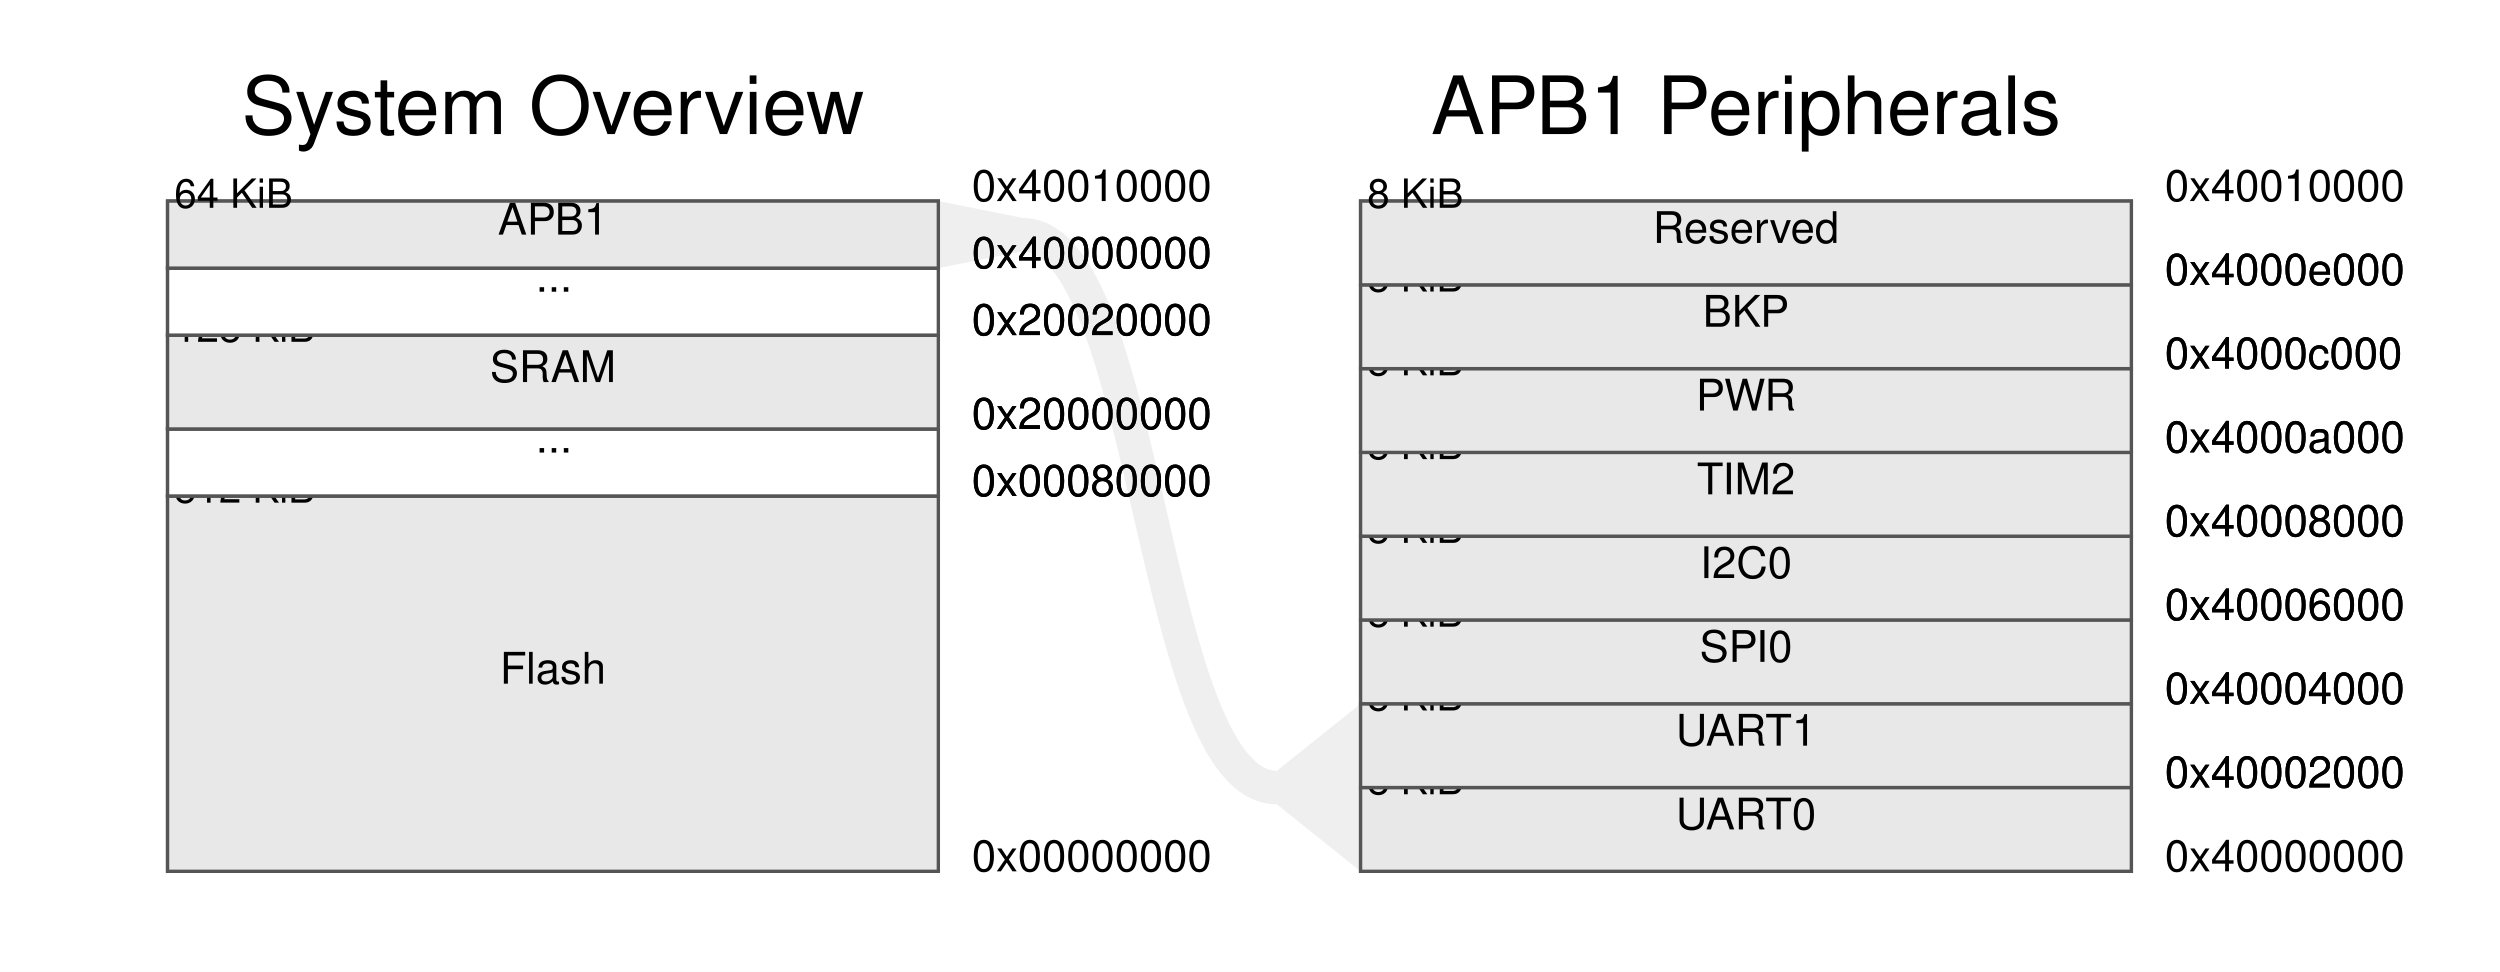
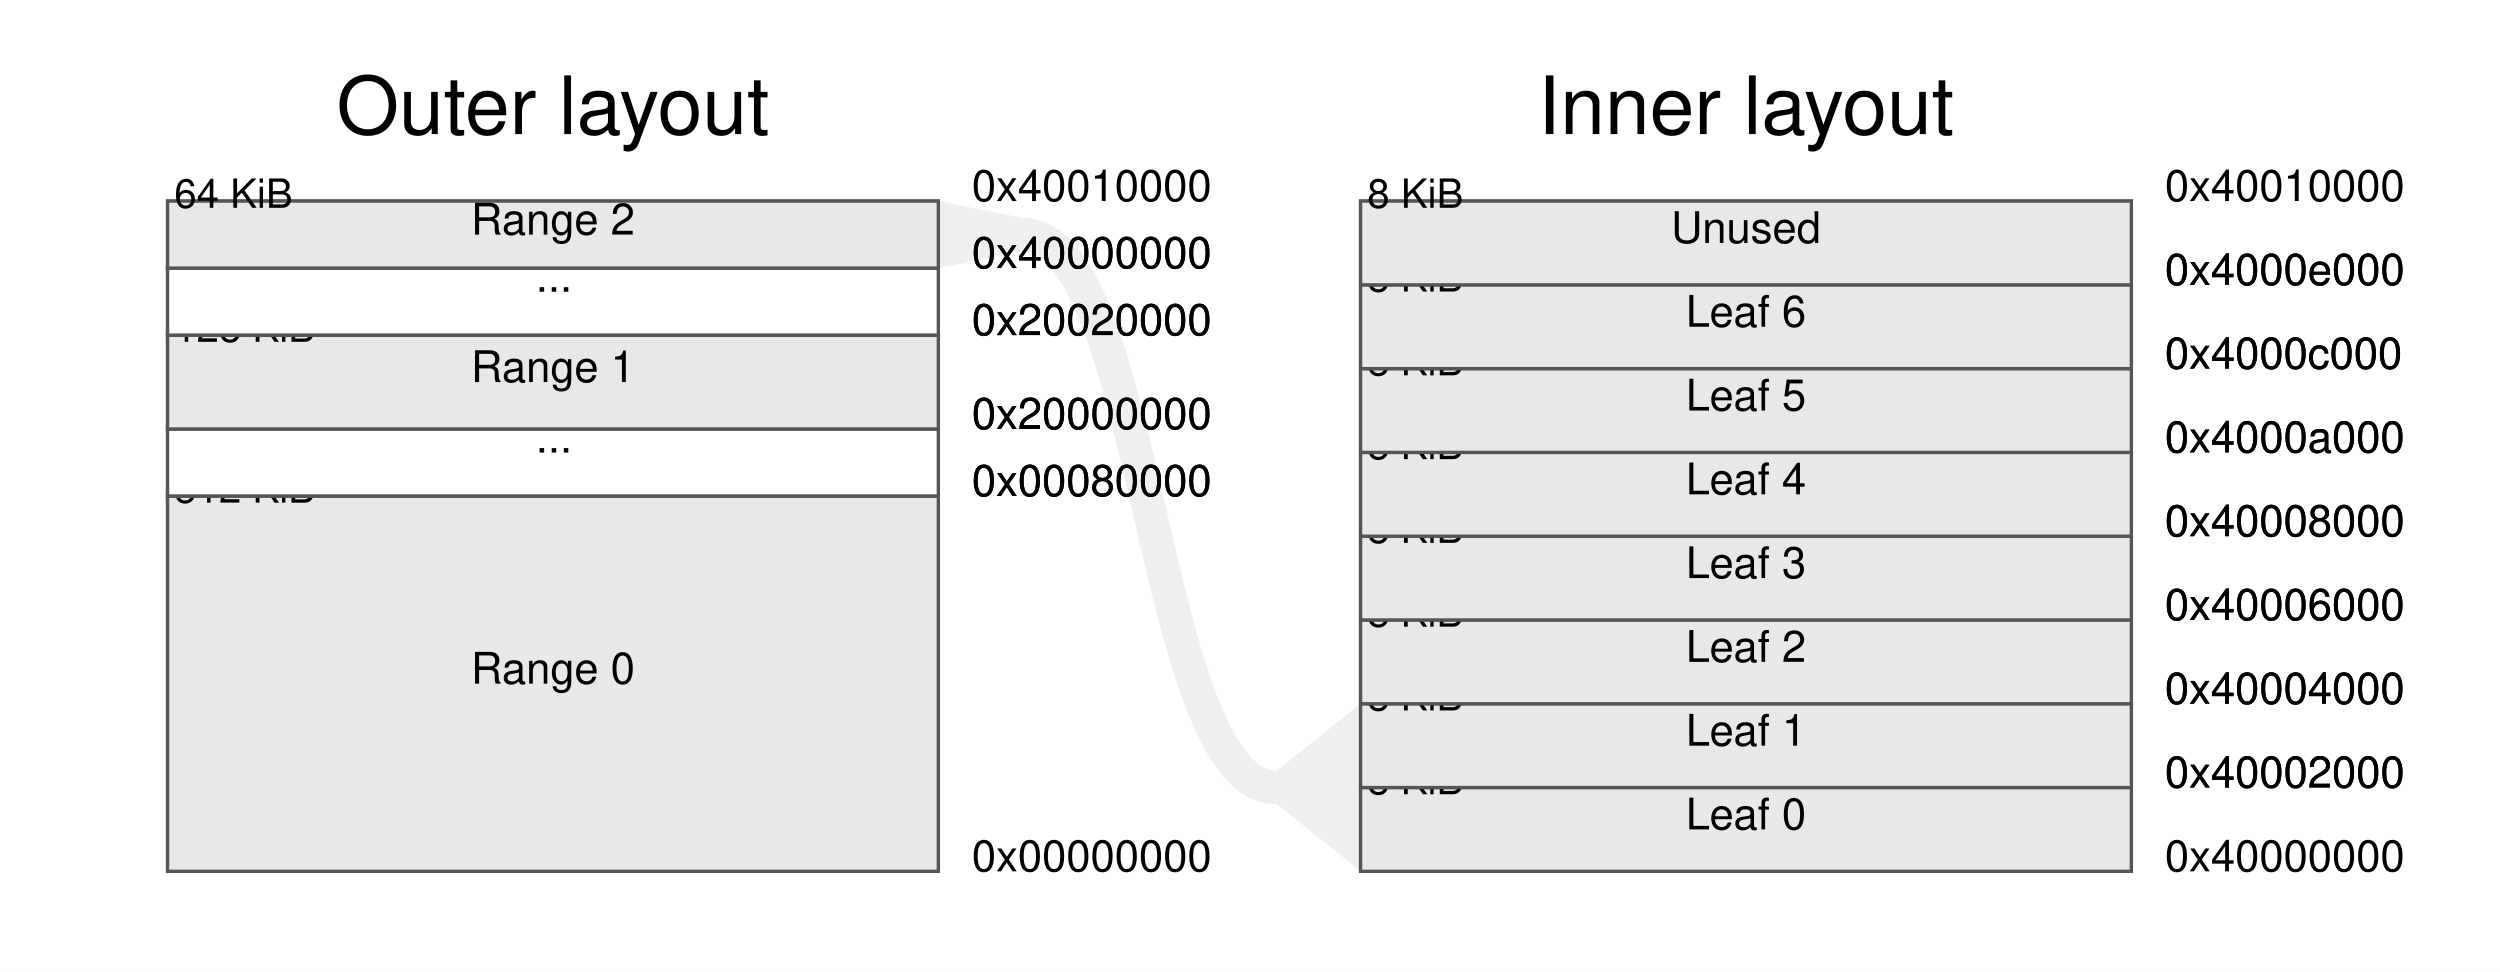
<svg xmlns="http://www.w3.org/2000/svg" width="746" height="290" viewBox="0 0 746 290">
  <rect x="0" y="0" width="746" height="290" fill="#ffffff" />
  <g>
    <g>
      <path d="M 280.0,80.0 L 305.0,75.0 L 305.0,65.0 L 280.0,60.0 Z" fill="#e8e8e8" stroke="none" opacity="0.7" />
      <path d="M 381.0,240.0 L 406.0,260.0 L 406.0,210.0 L 381.0,230.0 Z" fill="#e8e8e8" stroke="none" opacity="0.7" />
      <path d="M 305.0,70.0 C 343.0,70.0 343.0,235.0 381.0,235.0" fill="none" stroke="#e8e8e8" stroke-width="10" stroke-linecap="butt" opacity="0.7" />
    </g>
  </g>
  <g>
-     <text x="115.0" y="-20" stroke="none" fill="#000000" stroke-width="0" font-size="24px" font-weight="normal" font-family="Helvetica" text-anchor="middle" alignment-baseline="middle" transform="translate(50.0,60.0)">System Overview</text>
+     <text x="115.0" y="-20" stroke="none" fill="#000000" stroke-width="0" font-size="24px" font-weight="normal" font-family="Helvetica" text-anchor="middle" alignment-baseline="middle" transform="translate(50.0,60.0)">Outer layout</text>
    <g transform="translate(50.0,148.0)">
      <rect x="0" y="0" width="230.0" height="112.0" fill="#ffffff" stroke="#555555" stroke-width="1" />
      <rect x="0" y="0.0" width="230.0" height="112.0" fill="#e8e8e8" stroke="#555555" stroke-width="1" />
-       <text x="115.0" y="56.0" stroke="none" fill="#000000" stroke-width="0" font-size="13" font-weight="normal" font-family="Helvetica" text-anchor="middle" alignment-baseline="middle">Flash</text>
+       <text x="115.0" y="56.0" stroke="none" fill="#000000" stroke-width="0" font-size="13" font-weight="normal" font-family="Helvetica" text-anchor="middle" alignment-baseline="middle">Range 0</text>
      <text x="240.0" y="112.0" stroke="none" fill="#000000" stroke-width="0" font-size="13" font-weight="normal" font-family="Helvetica" text-anchor="start" alignment-baseline="middle">0x00000000</text>
      <text x="240.0" y="0.0" stroke="none" fill="#000000" stroke-width="0" font-size="13" font-weight="normal" font-family="Helvetica" text-anchor="start" alignment-baseline="middle">0x00080000</text>
      <text x="2" y="2.0" stroke="none" fill="#000000" stroke-width="0" font-size="12px" font-weight="normal" font-family="Helvetica" text-anchor="start" alignment-baseline="hanging">512 KiB</text>
    </g>
    <g transform="translate(50.0,128.0)">
      <rect x="0" y="0" width="230.0" height="20" fill="#ffffff" stroke="#555555" stroke-width="1" />
      <rect x="0" y="0.0" width="230.0" height="20.0" fill="#ffffff" stroke="#555555" stroke-width="1" />
      <text x="115.0" y="10.0" stroke="none" fill="#000000" stroke-width="0" font-size="13" font-weight="normal" font-family="Helvetica" text-anchor="middle" alignment-baseline="middle">···</text>
      <text x="240.0" y="20.0" stroke="none" fill="#000000" stroke-width="0" font-size="13" font-weight="normal" font-family="Helvetica" text-anchor="start" alignment-baseline="middle">0x00080000</text>
      <text x="240.0" y="0.0" stroke="none" fill="#000000" stroke-width="0" font-size="13" font-weight="normal" font-family="Helvetica" text-anchor="start" alignment-baseline="middle">0x20000000</text>
    </g>
    <g transform="translate(50.0,100.0)">
      <rect x="0" y="0" width="230.0" height="28.0" fill="#ffffff" stroke="#555555" stroke-width="1" />
      <rect x="0" y="0.0" width="230.0" height="28.0" fill="#e8e8e8" stroke="#555555" stroke-width="1" />
-       <text x="115.0" y="14.0" stroke="none" fill="#000000" stroke-width="0" font-size="13" font-weight="normal" font-family="Helvetica" text-anchor="middle" alignment-baseline="middle">SRAM</text>
+       <text x="115.0" y="14.0" stroke="none" fill="#000000" stroke-width="0" font-size="13" font-weight="normal" font-family="Helvetica" text-anchor="middle" alignment-baseline="middle">Range 1</text>
      <text x="240.0" y="28.0" stroke="none" fill="#000000" stroke-width="0" font-size="13" font-weight="normal" font-family="Helvetica" text-anchor="start" alignment-baseline="middle">0x20000000</text>
      <text x="240.0" y="0.0" stroke="none" fill="#000000" stroke-width="0" font-size="13" font-weight="normal" font-family="Helvetica" text-anchor="start" alignment-baseline="middle">0x20020000</text>
      <text x="2" y="2.0" stroke="none" fill="#000000" stroke-width="0" font-size="12px" font-weight="normal" font-family="Helvetica" text-anchor="start" alignment-baseline="hanging">128 KiB</text>
    </g>
    <g transform="translate(50.0,80.0)">
      <rect x="0" y="0" width="230.0" height="20" fill="#ffffff" stroke="#555555" stroke-width="1" />
      <rect x="0" y="0.0" width="230.0" height="20.0" fill="#ffffff" stroke="#555555" stroke-width="1" />
      <text x="115.0" y="10.0" stroke="none" fill="#000000" stroke-width="0" font-size="13" font-weight="normal" font-family="Helvetica" text-anchor="middle" alignment-baseline="middle">···</text>
      <text x="240.0" y="20.0" stroke="none" fill="#000000" stroke-width="0" font-size="13" font-weight="normal" font-family="Helvetica" text-anchor="start" alignment-baseline="middle">0x20020000</text>
      <text x="240.0" y="0.0" stroke="none" fill="#000000" stroke-width="0" font-size="13" font-weight="normal" font-family="Helvetica" text-anchor="start" alignment-baseline="middle">0x40000000</text>
    </g>
    <g transform="translate(50.0,60.0)">
      <rect x="0" y="0" width="230.0" height="20.0" fill="#ffffff" stroke="#555555" stroke-width="1" />
      <rect x="0" y="0.0" width="230.0" height="20.0" fill="#e8e8e8" stroke="#555555" stroke-width="1" />
-       <text x="115.0" y="10.0" stroke="none" fill="#000000" stroke-width="0" font-size="13" font-weight="normal" font-family="Helvetica" text-anchor="middle" alignment-baseline="middle">APB1</text>
+       <text x="115.0" y="10.0" stroke="none" fill="#000000" stroke-width="0" font-size="13" font-weight="normal" font-family="Helvetica" text-anchor="middle" alignment-baseline="middle">Range 2</text>
      <text x="240.0" y="20.0" stroke="none" fill="#000000" stroke-width="0" font-size="13" font-weight="normal" font-family="Helvetica" text-anchor="start" alignment-baseline="middle">0x40000000</text>
      <text x="240.0" y="0.0" stroke="none" fill="#000000" stroke-width="0" font-size="13" font-weight="normal" font-family="Helvetica" text-anchor="start" alignment-baseline="middle">0x40010000</text>
      <text x="2" y="2.0" stroke="none" fill="#000000" stroke-width="0" font-size="12px" font-weight="normal" font-family="Helvetica" text-anchor="start" alignment-baseline="hanging">64 KiB</text>
    </g>
  </g>
  <g>
-     <text x="115.0" y="-20" stroke="none" fill="#000000" stroke-width="0" font-size="24px" font-weight="normal" font-family="Helvetica" text-anchor="middle" alignment-baseline="middle" transform="translate(406.0,60.0)">APB1 Peripherals</text>
+     <text x="115.0" y="-20" stroke="none" fill="#000000" stroke-width="0" font-size="24px" font-weight="normal" font-family="Helvetica" text-anchor="middle" alignment-baseline="middle" transform="translate(406.0,60.0)">Inner layout</text>
    <g transform="translate(406.0,60.0)">
      <rect x="0" y="0" width="230.0" height="200.0" fill="#ffffff" stroke="#555555" stroke-width="1" />
      <rect x="0" y="175.0" width="230.0" height="25.0" fill="#e8e8e8" stroke="#555555" stroke-width="1" />
-       <text x="115.0" y="187.5" stroke="none" fill="#000000" stroke-width="0" font-size="13" font-weight="normal" font-family="Helvetica" text-anchor="middle" alignment-baseline="middle">UART0</text>
+       <text x="115.0" y="187.5" stroke="none" fill="#000000" stroke-width="0" font-size="13" font-weight="normal" font-family="Helvetica" text-anchor="middle" alignment-baseline="middle">Leaf 0</text>
      <text x="240.0" y="200.0" stroke="none" fill="#000000" stroke-width="0" font-size="13" font-weight="normal" font-family="Helvetica" text-anchor="start" alignment-baseline="middle">0x40000000</text>
      <text x="240.0" y="175.0" stroke="none" fill="#000000" stroke-width="0" font-size="13" font-weight="normal" font-family="Helvetica" text-anchor="start" alignment-baseline="middle">0x40002000</text>
      <text x="2" y="177.0" stroke="none" fill="#000000" stroke-width="0" font-size="12px" font-weight="normal" font-family="Helvetica" text-anchor="start" alignment-baseline="hanging">8 KiB</text>
      <rect x="0" y="150.0" width="230.0" height="25.0" fill="#e8e8e8" stroke="#555555" stroke-width="1" />
-       <text x="115.0" y="162.5" stroke="none" fill="#000000" stroke-width="0" font-size="13" font-weight="normal" font-family="Helvetica" text-anchor="middle" alignment-baseline="middle">UART1</text>
+       <text x="115.0" y="162.5" stroke="none" fill="#000000" stroke-width="0" font-size="13" font-weight="normal" font-family="Helvetica" text-anchor="middle" alignment-baseline="middle">Leaf 1</text>
      <text x="240.0" y="175.0" stroke="none" fill="#000000" stroke-width="0" font-size="13" font-weight="normal" font-family="Helvetica" text-anchor="start" alignment-baseline="middle">0x40002000</text>
      <text x="240.0" y="150.0" stroke="none" fill="#000000" stroke-width="0" font-size="13" font-weight="normal" font-family="Helvetica" text-anchor="start" alignment-baseline="middle">0x40004000</text>
      <text x="2" y="152.0" stroke="none" fill="#000000" stroke-width="0" font-size="12px" font-weight="normal" font-family="Helvetica" text-anchor="start" alignment-baseline="hanging">8 KiB</text>
      <rect x="0" y="125.0" width="230.0" height="25.0" fill="#e8e8e8" stroke="#555555" stroke-width="1" />
-       <text x="115.0" y="137.5" stroke="none" fill="#000000" stroke-width="0" font-size="13" font-weight="normal" font-family="Helvetica" text-anchor="middle" alignment-baseline="middle">SPI0</text>
+       <text x="115.0" y="137.5" stroke="none" fill="#000000" stroke-width="0" font-size="13" font-weight="normal" font-family="Helvetica" text-anchor="middle" alignment-baseline="middle">Leaf 2</text>
      <text x="240.0" y="150.0" stroke="none" fill="#000000" stroke-width="0" font-size="13" font-weight="normal" font-family="Helvetica" text-anchor="start" alignment-baseline="middle">0x40004000</text>
      <text x="240.0" y="125.0" stroke="none" fill="#000000" stroke-width="0" font-size="13" font-weight="normal" font-family="Helvetica" text-anchor="start" alignment-baseline="middle">0x40006000</text>
      <text x="2" y="127.0" stroke="none" fill="#000000" stroke-width="0" font-size="12px" font-weight="normal" font-family="Helvetica" text-anchor="start" alignment-baseline="hanging">8 KiB</text>
      <rect x="0" y="100.0" width="230.0" height="25.0" fill="#e8e8e8" stroke="#555555" stroke-width="1" />
-       <text x="115.0" y="112.5" stroke="none" fill="#000000" stroke-width="0" font-size="13" font-weight="normal" font-family="Helvetica" text-anchor="middle" alignment-baseline="middle">I2C0</text>
+       <text x="115.0" y="112.5" stroke="none" fill="#000000" stroke-width="0" font-size="13" font-weight="normal" font-family="Helvetica" text-anchor="middle" alignment-baseline="middle">Leaf 3</text>
      <text x="240.0" y="125.0" stroke="none" fill="#000000" stroke-width="0" font-size="13" font-weight="normal" font-family="Helvetica" text-anchor="start" alignment-baseline="middle">0x40006000</text>
      <text x="240.0" y="100.0" stroke="none" fill="#000000" stroke-width="0" font-size="13" font-weight="normal" font-family="Helvetica" text-anchor="start" alignment-baseline="middle">0x40008000</text>
      <text x="2" y="102.0" stroke="none" fill="#000000" stroke-width="0" font-size="12px" font-weight="normal" font-family="Helvetica" text-anchor="start" alignment-baseline="hanging">8 KiB</text>
      <rect x="0" y="75.0" width="230.0" height="25.0" fill="#e8e8e8" stroke="#555555" stroke-width="1" />
-       <text x="115.0" y="87.5" stroke="none" fill="#000000" stroke-width="0" font-size="13" font-weight="normal" font-family="Helvetica" text-anchor="middle" alignment-baseline="middle">TIM2</text>
+       <text x="115.0" y="87.5" stroke="none" fill="#000000" stroke-width="0" font-size="13" font-weight="normal" font-family="Helvetica" text-anchor="middle" alignment-baseline="middle">Leaf 4</text>
      <text x="240.0" y="100.0" stroke="none" fill="#000000" stroke-width="0" font-size="13" font-weight="normal" font-family="Helvetica" text-anchor="start" alignment-baseline="middle">0x40008000</text>
      <text x="240.0" y="75.0" stroke="none" fill="#000000" stroke-width="0" font-size="13" font-weight="normal" font-family="Helvetica" text-anchor="start" alignment-baseline="middle">0x4000a000</text>
      <text x="2" y="77.0" stroke="none" fill="#000000" stroke-width="0" font-size="12px" font-weight="normal" font-family="Helvetica" text-anchor="start" alignment-baseline="hanging">8 KiB</text>
      <rect x="0" y="50.0" width="230.0" height="25.0" fill="#e8e8e8" stroke="#555555" stroke-width="1" />
-       <text x="115.0" y="62.5" stroke="none" fill="#000000" stroke-width="0" font-size="13" font-weight="normal" font-family="Helvetica" text-anchor="middle" alignment-baseline="middle">PWR</text>
+       <text x="115.0" y="62.5" stroke="none" fill="#000000" stroke-width="0" font-size="13" font-weight="normal" font-family="Helvetica" text-anchor="middle" alignment-baseline="middle">Leaf 5</text>
      <text x="240.0" y="75.0" stroke="none" fill="#000000" stroke-width="0" font-size="13" font-weight="normal" font-family="Helvetica" text-anchor="start" alignment-baseline="middle">0x4000a000</text>
      <text x="240.0" y="50.0" stroke="none" fill="#000000" stroke-width="0" font-size="13" font-weight="normal" font-family="Helvetica" text-anchor="start" alignment-baseline="middle">0x4000c000</text>
      <text x="2" y="52.0" stroke="none" fill="#000000" stroke-width="0" font-size="12px" font-weight="normal" font-family="Helvetica" text-anchor="start" alignment-baseline="hanging">8 KiB</text>
      <rect x="0" y="25.0" width="230.0" height="25.0" fill="#e8e8e8" stroke="#555555" stroke-width="1" />
-       <text x="115.0" y="37.5" stroke="none" fill="#000000" stroke-width="0" font-size="13" font-weight="normal" font-family="Helvetica" text-anchor="middle" alignment-baseline="middle">BKP</text>
+       <text x="115.0" y="37.5" stroke="none" fill="#000000" stroke-width="0" font-size="13" font-weight="normal" font-family="Helvetica" text-anchor="middle" alignment-baseline="middle">Leaf 6</text>
      <text x="240.0" y="50.0" stroke="none" fill="#000000" stroke-width="0" font-size="13" font-weight="normal" font-family="Helvetica" text-anchor="start" alignment-baseline="middle">0x4000c000</text>
      <text x="240.0" y="25.0" stroke="none" fill="#000000" stroke-width="0" font-size="13" font-weight="normal" font-family="Helvetica" text-anchor="start" alignment-baseline="middle">0x4000e000</text>
      <text x="2" y="27.0" stroke="none" fill="#000000" stroke-width="0" font-size="12px" font-weight="normal" font-family="Helvetica" text-anchor="start" alignment-baseline="hanging">8 KiB</text>
      <rect x="0" y="0.0" width="230.0" height="25.0" fill="#e8e8e8" stroke="#555555" stroke-width="1" />
-       <text x="115.0" y="12.5" stroke="none" fill="#000000" stroke-width="0" font-size="13" font-weight="normal" font-family="Helvetica" text-anchor="middle" alignment-baseline="middle">Reserved</text>
+       <text x="115.0" y="12.5" stroke="none" fill="#000000" stroke-width="0" font-size="13" font-weight="normal" font-family="Helvetica" text-anchor="middle" alignment-baseline="middle">Unused</text>
      <text x="240.0" y="25.0" stroke="none" fill="#000000" stroke-width="0" font-size="13" font-weight="normal" font-family="Helvetica" text-anchor="start" alignment-baseline="middle">0x4000e000</text>
      <text x="240.0" y="0.0" stroke="none" fill="#000000" stroke-width="0" font-size="13" font-weight="normal" font-family="Helvetica" text-anchor="start" alignment-baseline="middle">0x40010000</text>
      <text x="2" y="2.0" stroke="none" fill="#000000" stroke-width="0" font-size="12px" font-weight="normal" font-family="Helvetica" text-anchor="start" alignment-baseline="hanging">8 KiB</text>
    </g>
  </g>
  <g>
    <g transform="translate(50.0,148.0)" />
    <g transform="translate(50.0,128.0)" />
    <g transform="translate(50.0,100.0)" />
    <g transform="translate(50.0,80.0)" />
    <g transform="translate(50.0,60.0)" />
    <g transform="translate(406.0,60.0)" />
  </g>
  <g>
    <g transform="translate(50.0,148.0)">
      <g />
    </g>
    <g transform="translate(50.0,128.0)">
      <g />
    </g>
    <g transform="translate(50.0,100.0)">
      <g />
    </g>
    <g transform="translate(50.0,80.0)">
      <g />
    </g>
    <g transform="translate(50.0,60.0)">
      <g />
    </g>
    <g transform="translate(406.0,60.0)">
      <g />
      <g />
      <g />
      <g />
      <g />
      <g />
      <g />
      <g />
    </g>
  </g>
</svg>
